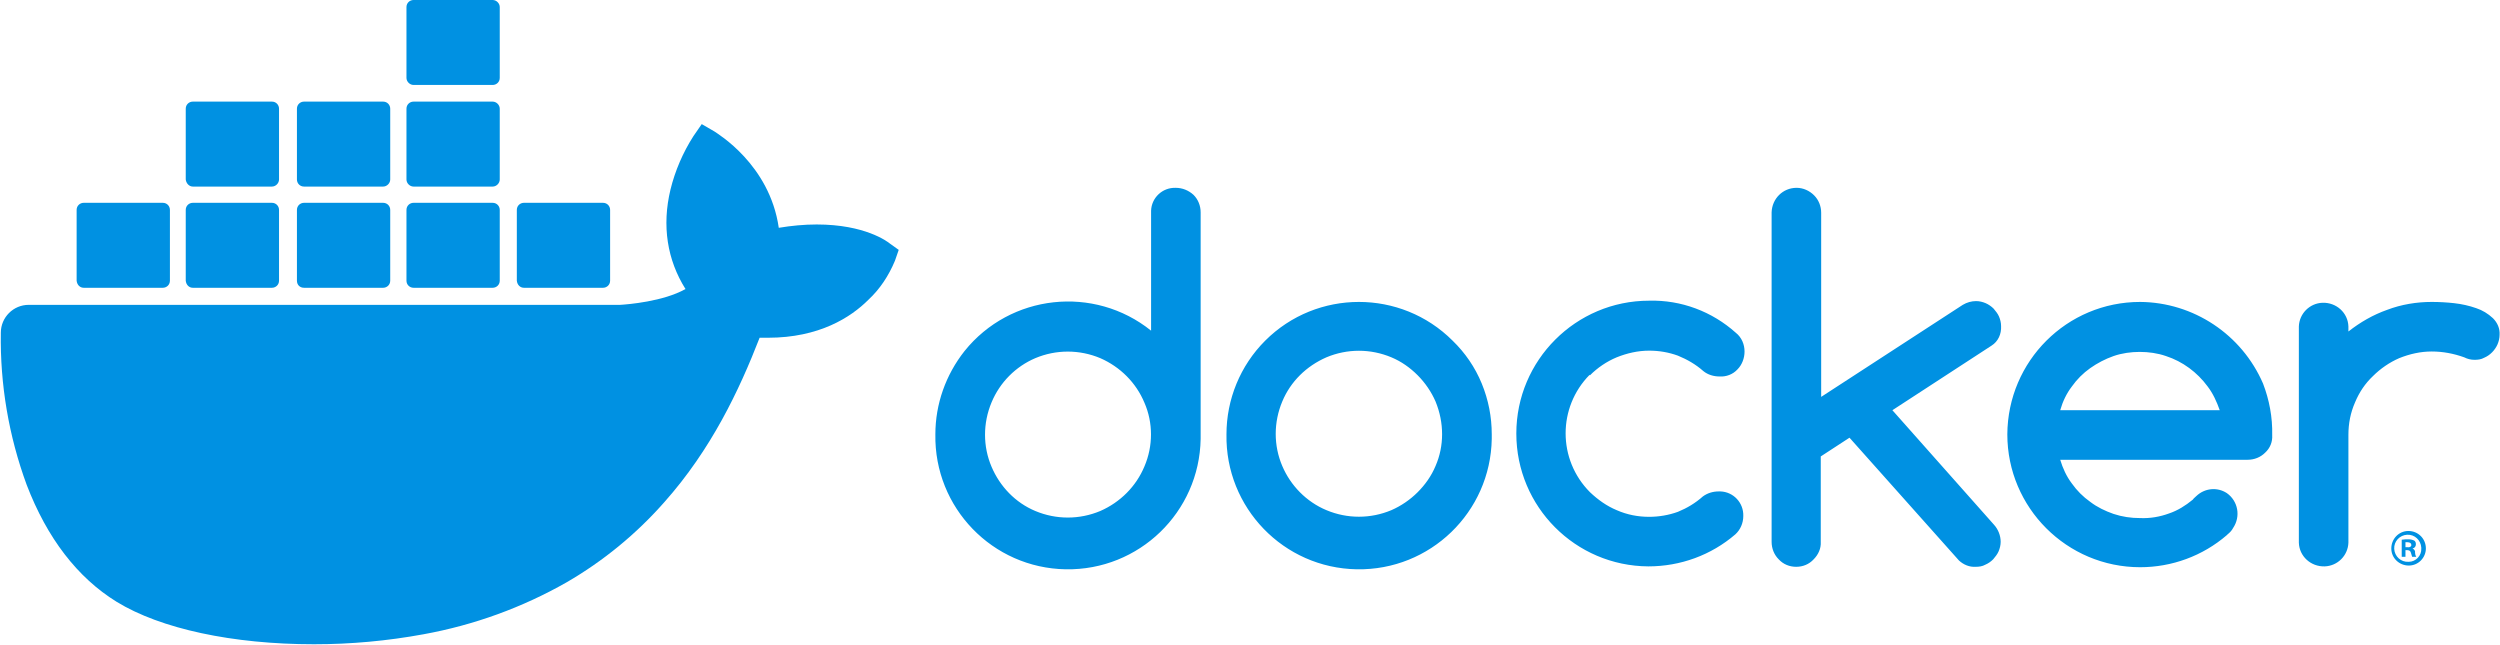
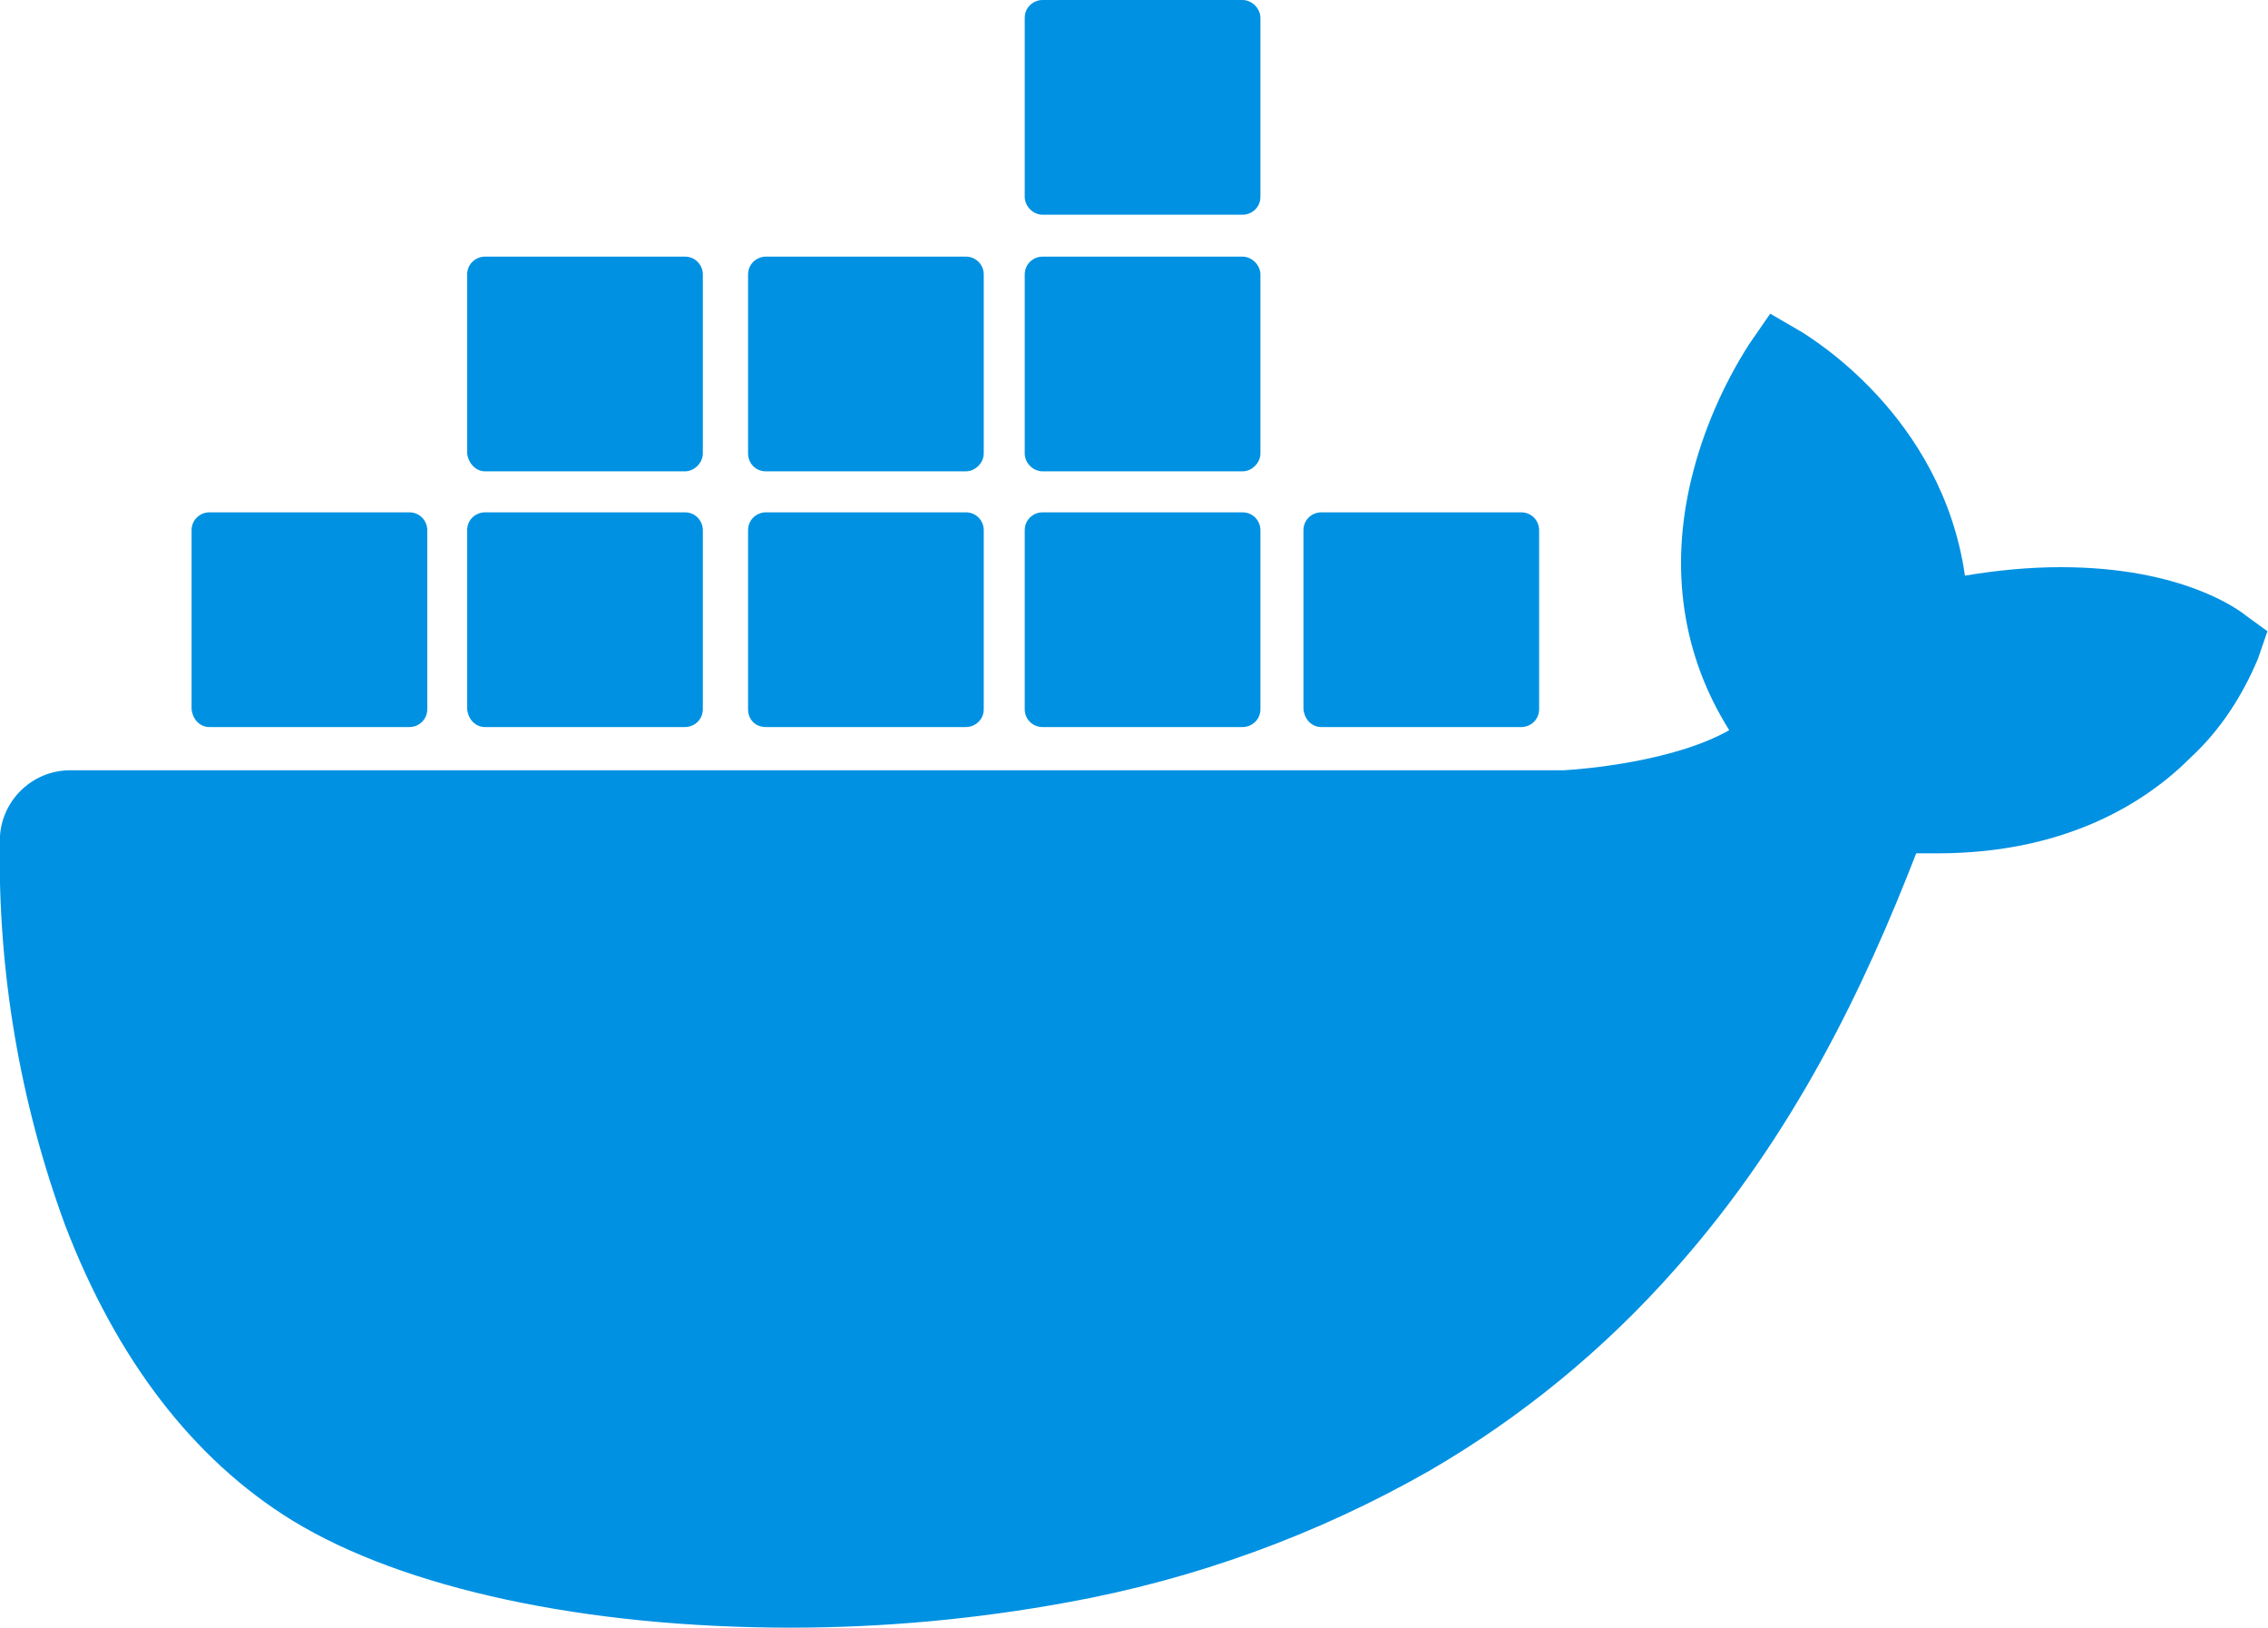
- <svg xmlns="http://www.w3.org/2000/svg" height="-389" viewBox="20.7 244.9 600.3 154.7" width="2500">
-   <g fill="#0091e2">
-     <path d="m303 290c-3.2-.1-5.8 2.4-5.9 5.5v28.8c-13.7-11-33.8-8.8-44.8 4.9-4.5 5.7-7 12.7-7 20-.3 17.6 13.7 32.1 31.3 32.4s32.1-13.7 32.4-31.3v-54.4c0-1.6-.6-3.1-1.7-4.2-1.2-1.1-2.7-1.7-4.3-1.7m-7.5 66.9c-2 4.8-5.8 8.6-10.6 10.7-5 2.1-10.6 2.1-15.6 0-4.8-2-8.5-5.9-10.5-10.6-2.1-4.9-2.1-10.5 0-15.5 2-4.8 5.8-8.6 10.5-10.6 5-2.1 10.6-2.1 15.6 0 4.8 2.1 8.6 5.9 10.6 10.7 2.1 4.8 2.1 10.4 0 15.3m74-30.2c-12.4-12.4-32.6-12.4-45 0-6 6-9.3 14.1-9.3 22.5-.3 17.6 13.7 32.1 31.3 32.4s32.1-13.7 32.4-31.3v-1.1c0-4.2-.8-8.3-2.4-12.2s-4-7.4-7-10.3m-4.1 30.1c-1 2.4-2.5 4.5-4.3 6.3s-4 3.3-6.3 4.3c-5 2.1-10.6 2.1-15.6 0-4.8-2-8.6-5.9-10.6-10.6-2.1-4.9-2.1-10.5 0-15.5 2-4.8 5.8-8.5 10.6-10.6 5-2.1 10.6-2.1 15.6 0 2.4 1 4.5 2.5 6.3 4.3s3.3 4 4.3 6.3c2.1 5.1 2.1 10.7 0 15.5m135.8-33.6c0-.8-.2-1.6-.5-2.3s-.8-1.3-1.3-1.9c-.5-.5-1.2-1-1.9-1.3s-1.5-.5-2.3-.5c-1.1 0-2.2.3-3.2.9l-34 22.1v-44.2c0-1.6-.6-3.1-1.7-4.2s-2.6-1.8-4.2-1.8c-3.3 0-5.9 2.6-6 5.9v79.1c0 1.6.6 3.1 1.7 4.2 1.1 1.2 2.6 1.8 4.2 1.8s3.1-.6 4.2-1.8c1.1-1.1 1.8-2.6 1.7-4.2v-20.5l6.9-4.5 26.3 29.5c1.1 1 2.5 1.6 4 1.5.8 0 1.6-.1 2.3-.5.7-.3 1.3-.7 1.9-1.3.5-.6 1-1.2 1.3-1.9s.5-1.5.5-2.3c0-1.5-.6-3-1.6-4.1l-24.4-27.5 23.8-15.5c1.6-1 2.4-2.8 2.3-4.7m-98.7 11.8c1.8-1.8 4-3.3 6.4-4.3 2.5-1 5.1-1.6 7.8-1.6 2.4 0 4.7.4 6.9 1.2 2.2.9 4.3 2.1 6.1 3.7 1.1.9 2.5 1.3 3.9 1.3 1.6.1 3.2-.5 4.3-1.7 1.1-1.1 1.7-2.7 1.7-4.3 0-1.7-.7-3.4-2.1-4.5-5.7-5.1-13.1-7.9-20.8-7.7-17.6 0-31.9 14.3-31.9 31.9s14.2 31.8 31.7 31.9c7.7 0 15.1-2.7 20.9-7.7 1.2-1.1 1.9-2.7 1.9-4.4.1-3.2-2.4-5.8-5.5-5.9h-.4c-1.4 0-2.7.4-3.8 1.2-1.8 1.6-3.8 2.8-6 3.7-2.2.8-4.6 1.2-6.9 1.2-2.7 0-5.3-.5-7.8-1.6-2.4-1-4.5-2.5-6.4-4.3-7.8-7.8-7.8-20.4-.1-28.2.1.2.1.2.1.1m216.8-13.7c-1.2-1.1-2.5-1.9-4-2.4-1.7-.6-3.5-1-5.3-1.2s-3.6-.3-5.4-.3c-3.6 0-7.3.6-10.7 1.9-3.4 1.2-6.5 3-9.3 5.2v-1.2c-.1-3.3-2.9-5.8-6.2-5.7a5.9 5.9 0 0 0 -5.7 5.7v51.9c.1 3.3 2.9 5.8 6.2 5.7a5.9 5.9 0 0 0 5.7-5.7v-25.9c0-2.7.5-5.3 1.6-7.8 1-2.4 2.4-4.5 4.3-6.3 1.8-1.8 4-3.3 6.3-4.3 2.5-1 5.1-1.6 7.8-1.6s5.3.5 7.8 1.4c.8.4 1.6.6 2.5.6.8 0 1.6-.1 2.3-.5.7-.3 1.3-.7 1.9-1.3.5-.5 1-1.2 1.3-1.9s.5-1.5.5-2.3c.1-1.5-.5-2.9-1.6-4m-55.2 15.7c-5.1-11.8-16.7-19.5-29.5-19.6-17.6 0-31.8 14.2-31.9 31.8 0 17.6 14.3 31.9 31.9 31.9 7.6 0 15-2.7 20.8-7.7l.2-.2c.5-.4 1-.9 1.3-1.5 1.9-2.8 1.2-6.5-1.5-8.4-2.3-1.5-5.3-1.2-7.3.7-.2.2-.8.7-.8.8l-.1.1c-1.7 1.4-3.6 2.6-5.7 3.3-2.2.8-4.5 1.2-6.9 1.1-2.2 0-4.3-.3-6.4-1-2-.7-3.9-1.6-5.6-2.9-1.7-1.2-3.2-2.7-4.4-4.4-1.3-1.7-2.2-3.7-2.8-5.7h45c1.6 0 3.1-.6 4.2-1.7 1.2-1.1 1.8-2.6 1.7-4.2.1-4.3-.7-8.5-2.2-12.4m-48.7 6.4c.6-2.1 1.5-4 2.8-5.7 1.2-1.7 2.7-3.2 4.4-4.4s3.6-2.2 5.6-2.9 4.2-1 6.3-1 4.3.3 6.3 1c4 1.3 7.5 3.9 10 7.3 1.3 1.7 2.2 3.7 2.9 5.7zm83.6 29c-2.3 0-4.1 1.9-4.1 4.2s1.9 4.1 4.2 4.1 4.1-1.9 4.1-4.1c0-2.4-1.9-4.2-4.2-4.2zm0 7.4c-1.8.1-3.3-1.3-3.4-3.1s1.3-3.3 3.1-3.4 3.3 1.3 3.4 3.1v.2c.1 1.7-1.3 3.2-3 3.2z" />
-     <path d="m600 376.6c.5-.1.8-.5.8-1 0-.4-.1-.7-.4-.9-.4-.2-.9-.3-1.4-.3s-1.1 0-1.6.1v4.1h.9v-1.6h.4c.5 0 .8.2.9.6.1.3.2.7.3 1h1c-.2-.3-.3-.7-.3-1 .1-.4-.2-.8-.6-1m-1.2-.3h-.5v-1.2h.5c.6 0 .9.3.9.6.1.4-.4.7-.9.6m-364.4-72.9c-.6-.5-6-4.6-17.6-4.6-3 0-6.1.3-9.1.8-2.2-15.3-14.9-22.7-15.4-23.1l-3.1-1.8-2 2.9c-2.5 3.9-4.4 8.3-5.5 12.8-2.1 8.7-.8 16.9 3.6 23.9-5.3 3-13.9 3.7-15.7 3.8h-142c-3.7 0-6.7 3-6.7 6.7-.2 12.4 1.9 24.8 6.2 36.5 4.9 12.8 12.2 22.3 21.6 28.1 10.6 6.5 27.9 10.2 47.4 10.2 8.8 0 17.6-.8 26.3-2.4 12.1-2.2 23.7-6.4 34.4-12.5 8.8-5.1 16.7-11.6 23.4-19.2 11.3-12.7 18-26.9 22.9-39.5h2c12.3 0 19.9-4.9 24.1-9.1 2.8-2.6 4.9-5.8 6.4-9.4l.9-2.6z" />
-     <path d="m40.8 314h19c.9 0 1.7-.7 1.7-1.7v-17c0-.9-.7-1.7-1.7-1.7h-19c-.9 0-1.7.7-1.7 1.7v17c.1 1 .8 1.7 1.7 1.7zm26.2 0h19c.9 0 1.7-.7 1.7-1.7v-17c0-.9-.7-1.7-1.7-1.7h-19c-.9 0-1.7.7-1.7 1.7v17c.1 1 .8 1.7 1.7 1.7m26.7 0h19c.9 0 1.7-.7 1.7-1.7v-17c0-.9-.7-1.7-1.7-1.7h-19c-.9 0-1.7.7-1.7 1.7v17c0 1 .7 1.7 1.7 1.7zm26.3 0h19c.9 0 1.7-.7 1.7-1.7v-17c0-.9-.7-1.7-1.7-1.7h-19c-.9 0-1.7.7-1.7 1.7v17c0 1 .8 1.7 1.7 1.7zm-53-24.3h19c.9 0 1.7-.8 1.7-1.7v-17c0-.9-.7-1.7-1.7-1.7h-19c-.9 0-1.7.7-1.7 1.7v17c.1.9.8 1.7 1.7 1.7m26.7 0h19c.9 0 1.7-.8 1.7-1.7v-17c0-.9-.7-1.7-1.7-1.7h-19c-.9 0-1.7.7-1.7 1.7v17c0 .9.7 1.7 1.7 1.7m26.3 0h19c.9 0 1.7-.8 1.7-1.7v-17c0-.9-.8-1.7-1.7-1.7h-19c-.9 0-1.7.7-1.7 1.7v17c0 .9.8 1.7 1.7 1.7m0-24.4h19c.9 0 1.7-.7 1.7-1.7v-17c0-.9-.8-1.7-1.7-1.7h-19c-.9 0-1.7.7-1.7 1.7v17c0 .9.8 1.7 1.7 1.7m26.5 48.7h19c.9 0 1.7-.7 1.7-1.7v-17c0-.9-.7-1.7-1.7-1.7h-19c-.9 0-1.7.7-1.7 1.7v17c.1 1 .8 1.7 1.7 1.7" />
+ <svg xmlns="http://www.w3.org/2000/svg" version="1.1" id="Layer_1" x="0px" y="0px" viewBox="0 0 122.88 88.17" style="enable-background:new 0 0 122.88 88.17" xml:space="preserve">
+   <style type="text/css">.st0{fill:#0091E2;}</style>
+   <g>
+     <path class="st0" d="M121.68,33.34c-0.34-0.28-3.42-2.62-10.03-2.62c-1.71,0-3.48,0.17-5.19,0.46c-1.25-8.72-8.49-12.94-8.78-13.16 l-1.77-1.03l-1.14,1.65c-1.42,2.22-2.51,4.73-3.13,7.29c-1.2,4.96-0.46,9.63,2.05,13.62c-3.02,1.71-7.92,2.11-8.95,2.17l-80.93,0 c-2.11,0-3.82,1.71-3.82,3.82c-0.11,7.07,1.08,14.13,3.53,20.8c2.79,7.29,6.95,12.71,12.31,16.01c6.04,3.7,15.9,5.81,27.01,5.81 c5.01,0,10.03-0.46,14.99-1.37c6.9-1.25,13.51-3.65,19.6-7.12c5.02-2.91,9.52-6.61,13.34-10.94c6.44-7.24,10.26-15.33,13.05-22.51 c0.4,0,0.74,0,1.14,0c7.01,0,11.34-2.79,13.73-5.19c1.6-1.48,2.79-3.31,3.65-5.36l0.51-1.48L121.68,33.34L121.68,33.34z M71.59,39.38h10.83c0.51,0,0.97-0.4,0.97-0.97v-9.69c0-0.51-0.4-0.97-0.97-0.97l0,0l-10.83,0c-0.51,0-0.97,0.4-0.97,0.97l0,0v9.69 C70.68,38.98,71.08,39.38,71.59,39.38L71.59,39.38z M56.49,11.63h10.83c0.51,0,0.97-0.4,0.97-0.97V0.97c0-0.51-0.46-0.97-0.97-0.97 L56.49,0c-0.51,0-0.97,0.4-0.97,0.97l0,0v9.69C55.52,11.17,55.97,11.63,56.49,11.63L56.49,11.63z M56.49,25.53h10.83 c0.51,0,0.97-0.46,0.97-0.97v-9.69c0-0.51-0.46-0.97-0.97-0.97H56.49c-0.51,0-0.97,0.4-0.97,0.97l0,0v9.69 C55.52,25.08,55.97,25.53,56.49,25.53L56.49,25.53z M41.5,25.53h10.83c0.51,0,0.97-0.46,0.97-0.97v-9.69c0-0.51-0.4-0.97-0.97-0.97 l0,0H41.5c-0.51,0-0.97,0.4-0.97,0.97l0,0v9.69C40.53,25.08,40.93,25.53,41.5,25.53L41.5,25.53z M26.28,25.53h10.83 c0.51,0,0.97-0.46,0.97-0.97v-9.69c0-0.51-0.4-0.97-0.97-0.97l0,0H26.28c-0.51,0-0.97,0.4-0.97,0.97v9.69 C25.37,25.08,25.77,25.53,26.28,25.53L26.28,25.53z M56.49,39.38h10.83c0.51,0,0.97-0.4,0.97-0.97v-9.69c0-0.51-0.4-0.97-0.97-0.97 l0,0l-10.83,0c-0.51,0-0.97,0.4-0.97,0.97l0,0v9.69C55.52,38.98,55.97,39.38,56.49,39.38L56.49,39.38L56.49,39.38z M41.5,39.38 h10.83c0.51,0,0.97-0.4,0.97-0.97l0,0v-9.69c0-0.51-0.4-0.97-0.97-0.97l0,0l-10.83,0c-0.51,0-0.97,0.4-0.97,0.97l0,0v9.69 C40.53,38.98,40.93,39.38,41.5,39.38L41.5,39.38L41.5,39.38z M26.28,39.38h10.83c0.51,0,0.97-0.4,0.97-0.97l0,0v-9.69 c0-0.51-0.4-0.97-0.97-0.97l0,0l-10.83,0c-0.51,0-0.97,0.4-0.97,0.97v9.69C25.37,38.98,25.77,39.38,26.28,39.38L26.28,39.38z M11.35,39.38h10.83c0.51,0,0.97-0.4,0.97-0.97l0,0v-9.69c0-0.51-0.4-0.97-0.97-0.97l0,0l-10.83,0c-0.51,0-0.97,0.4-0.97,0.97l0,0 v9.69C10.44,38.98,10.84,39.38,11.35,39.38L11.35,39.38L11.35,39.38z" />
  </g>
</svg>
